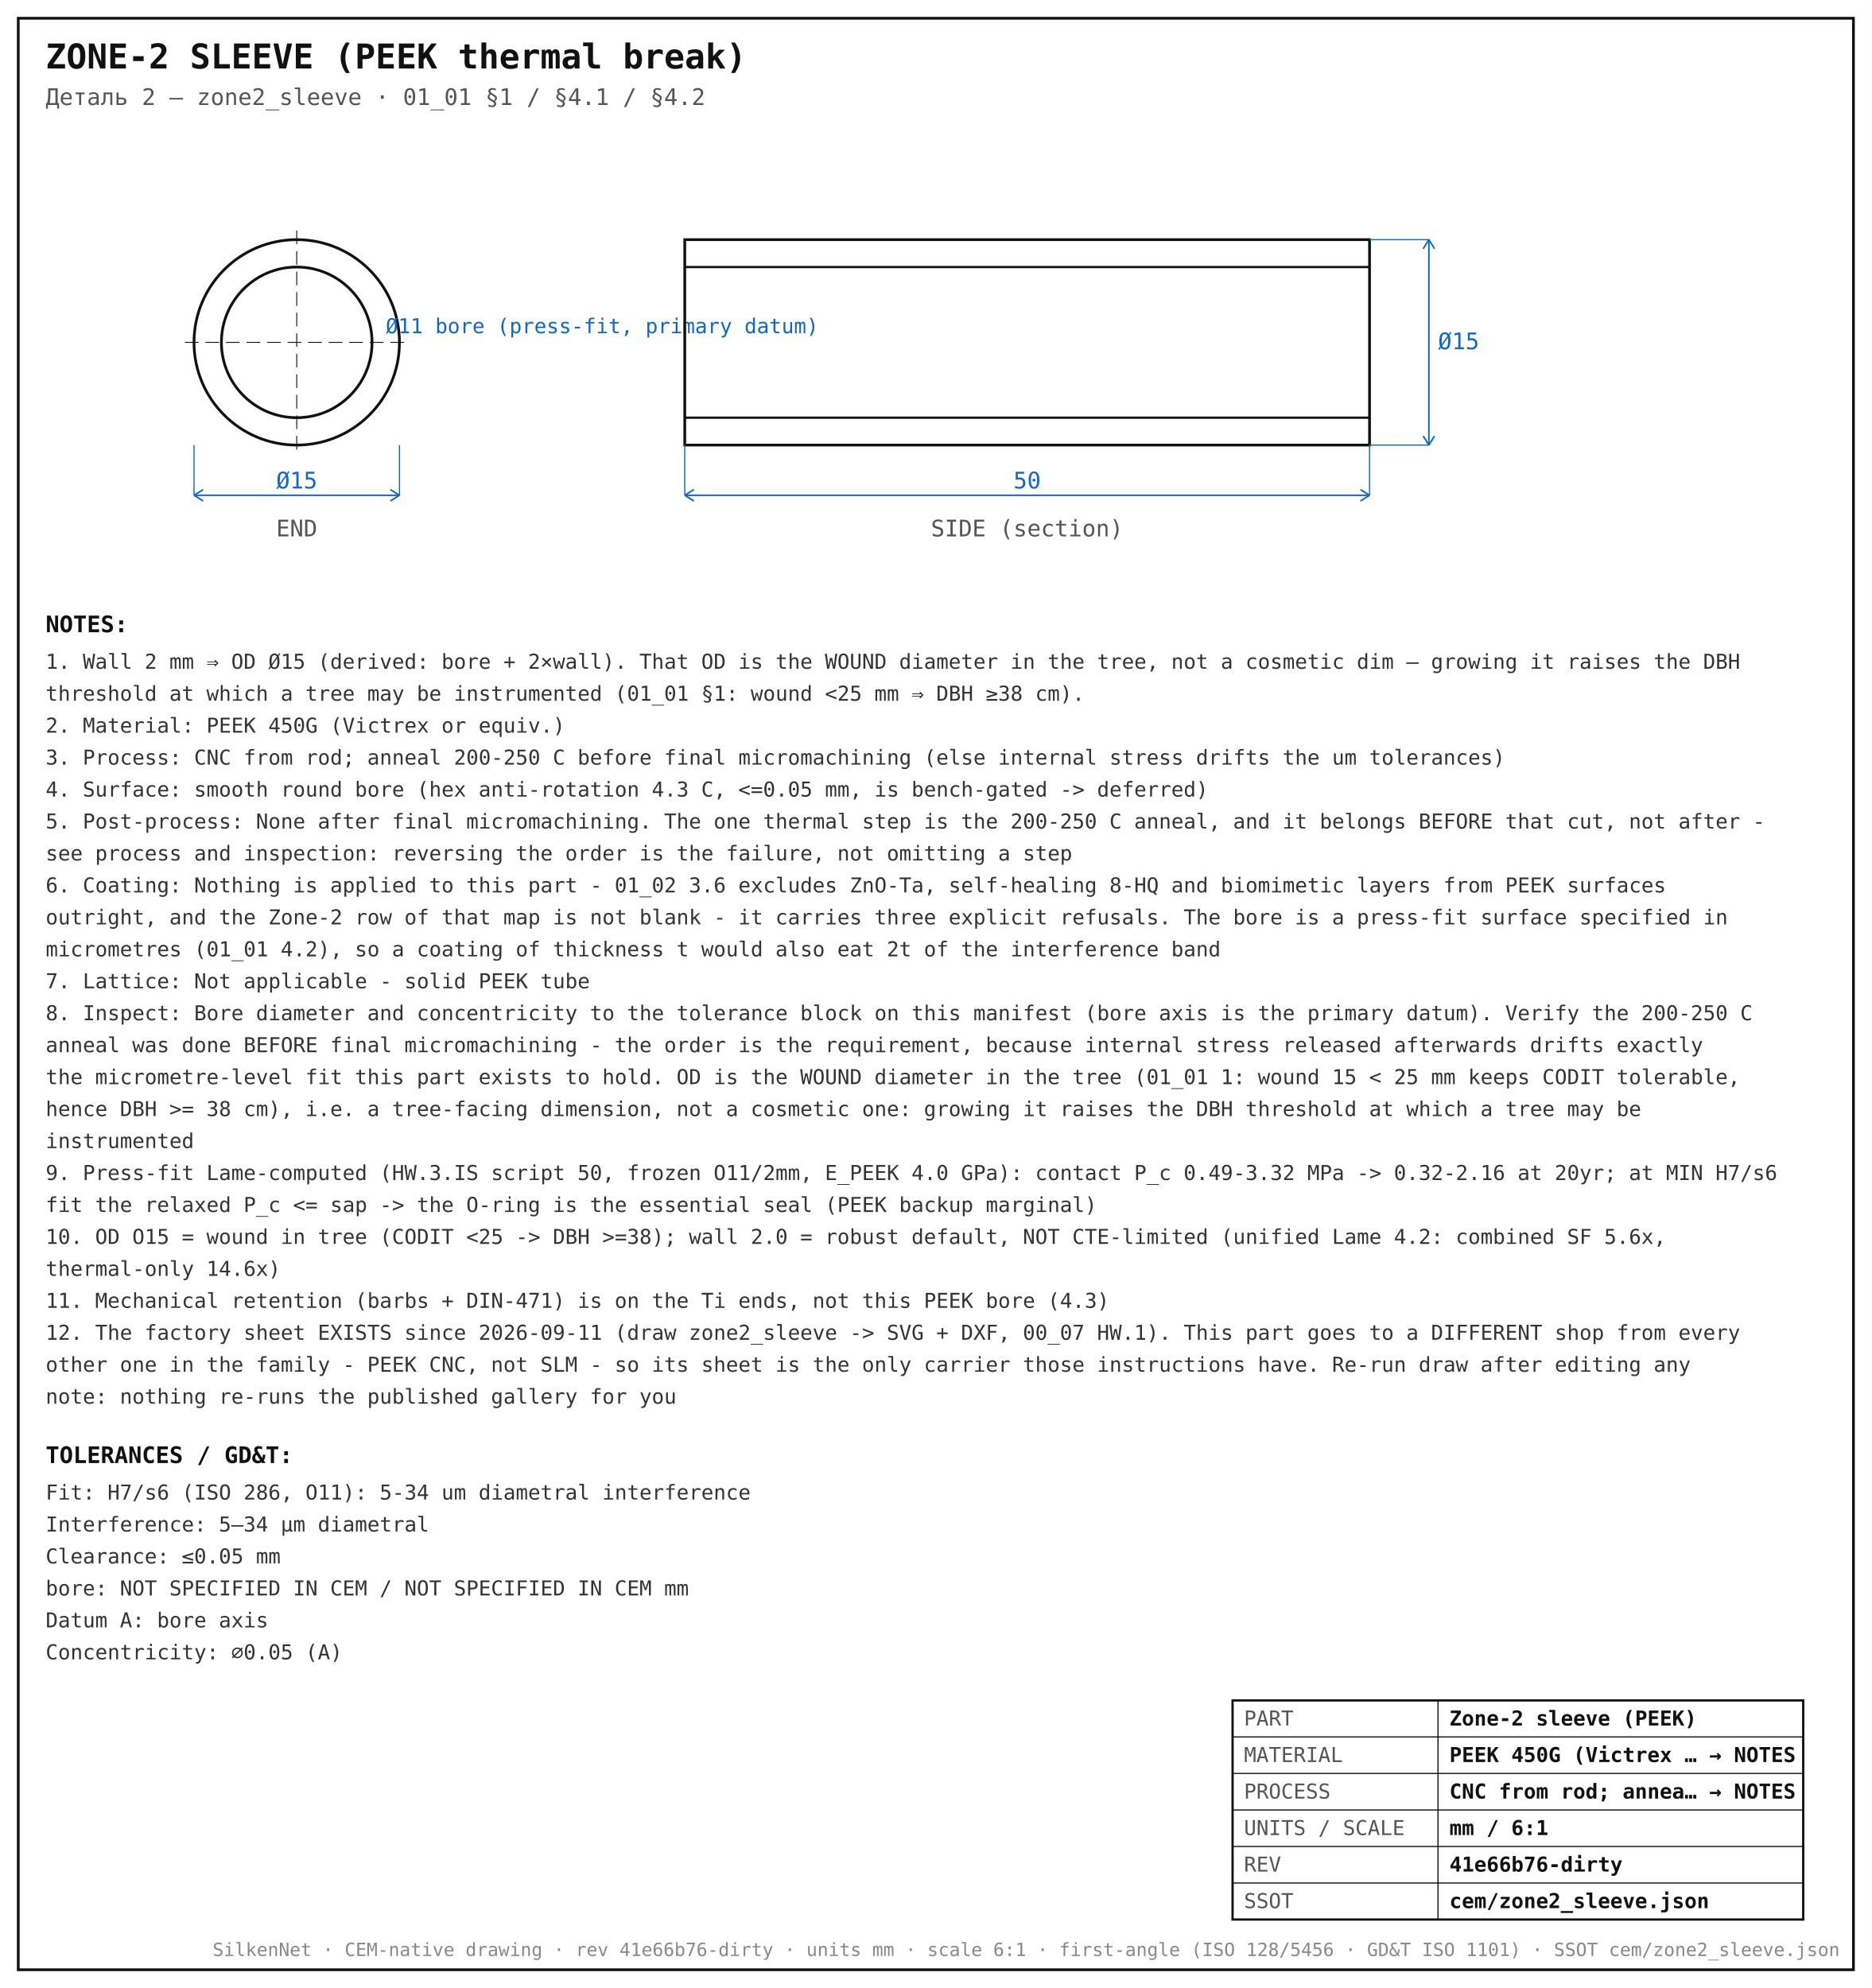
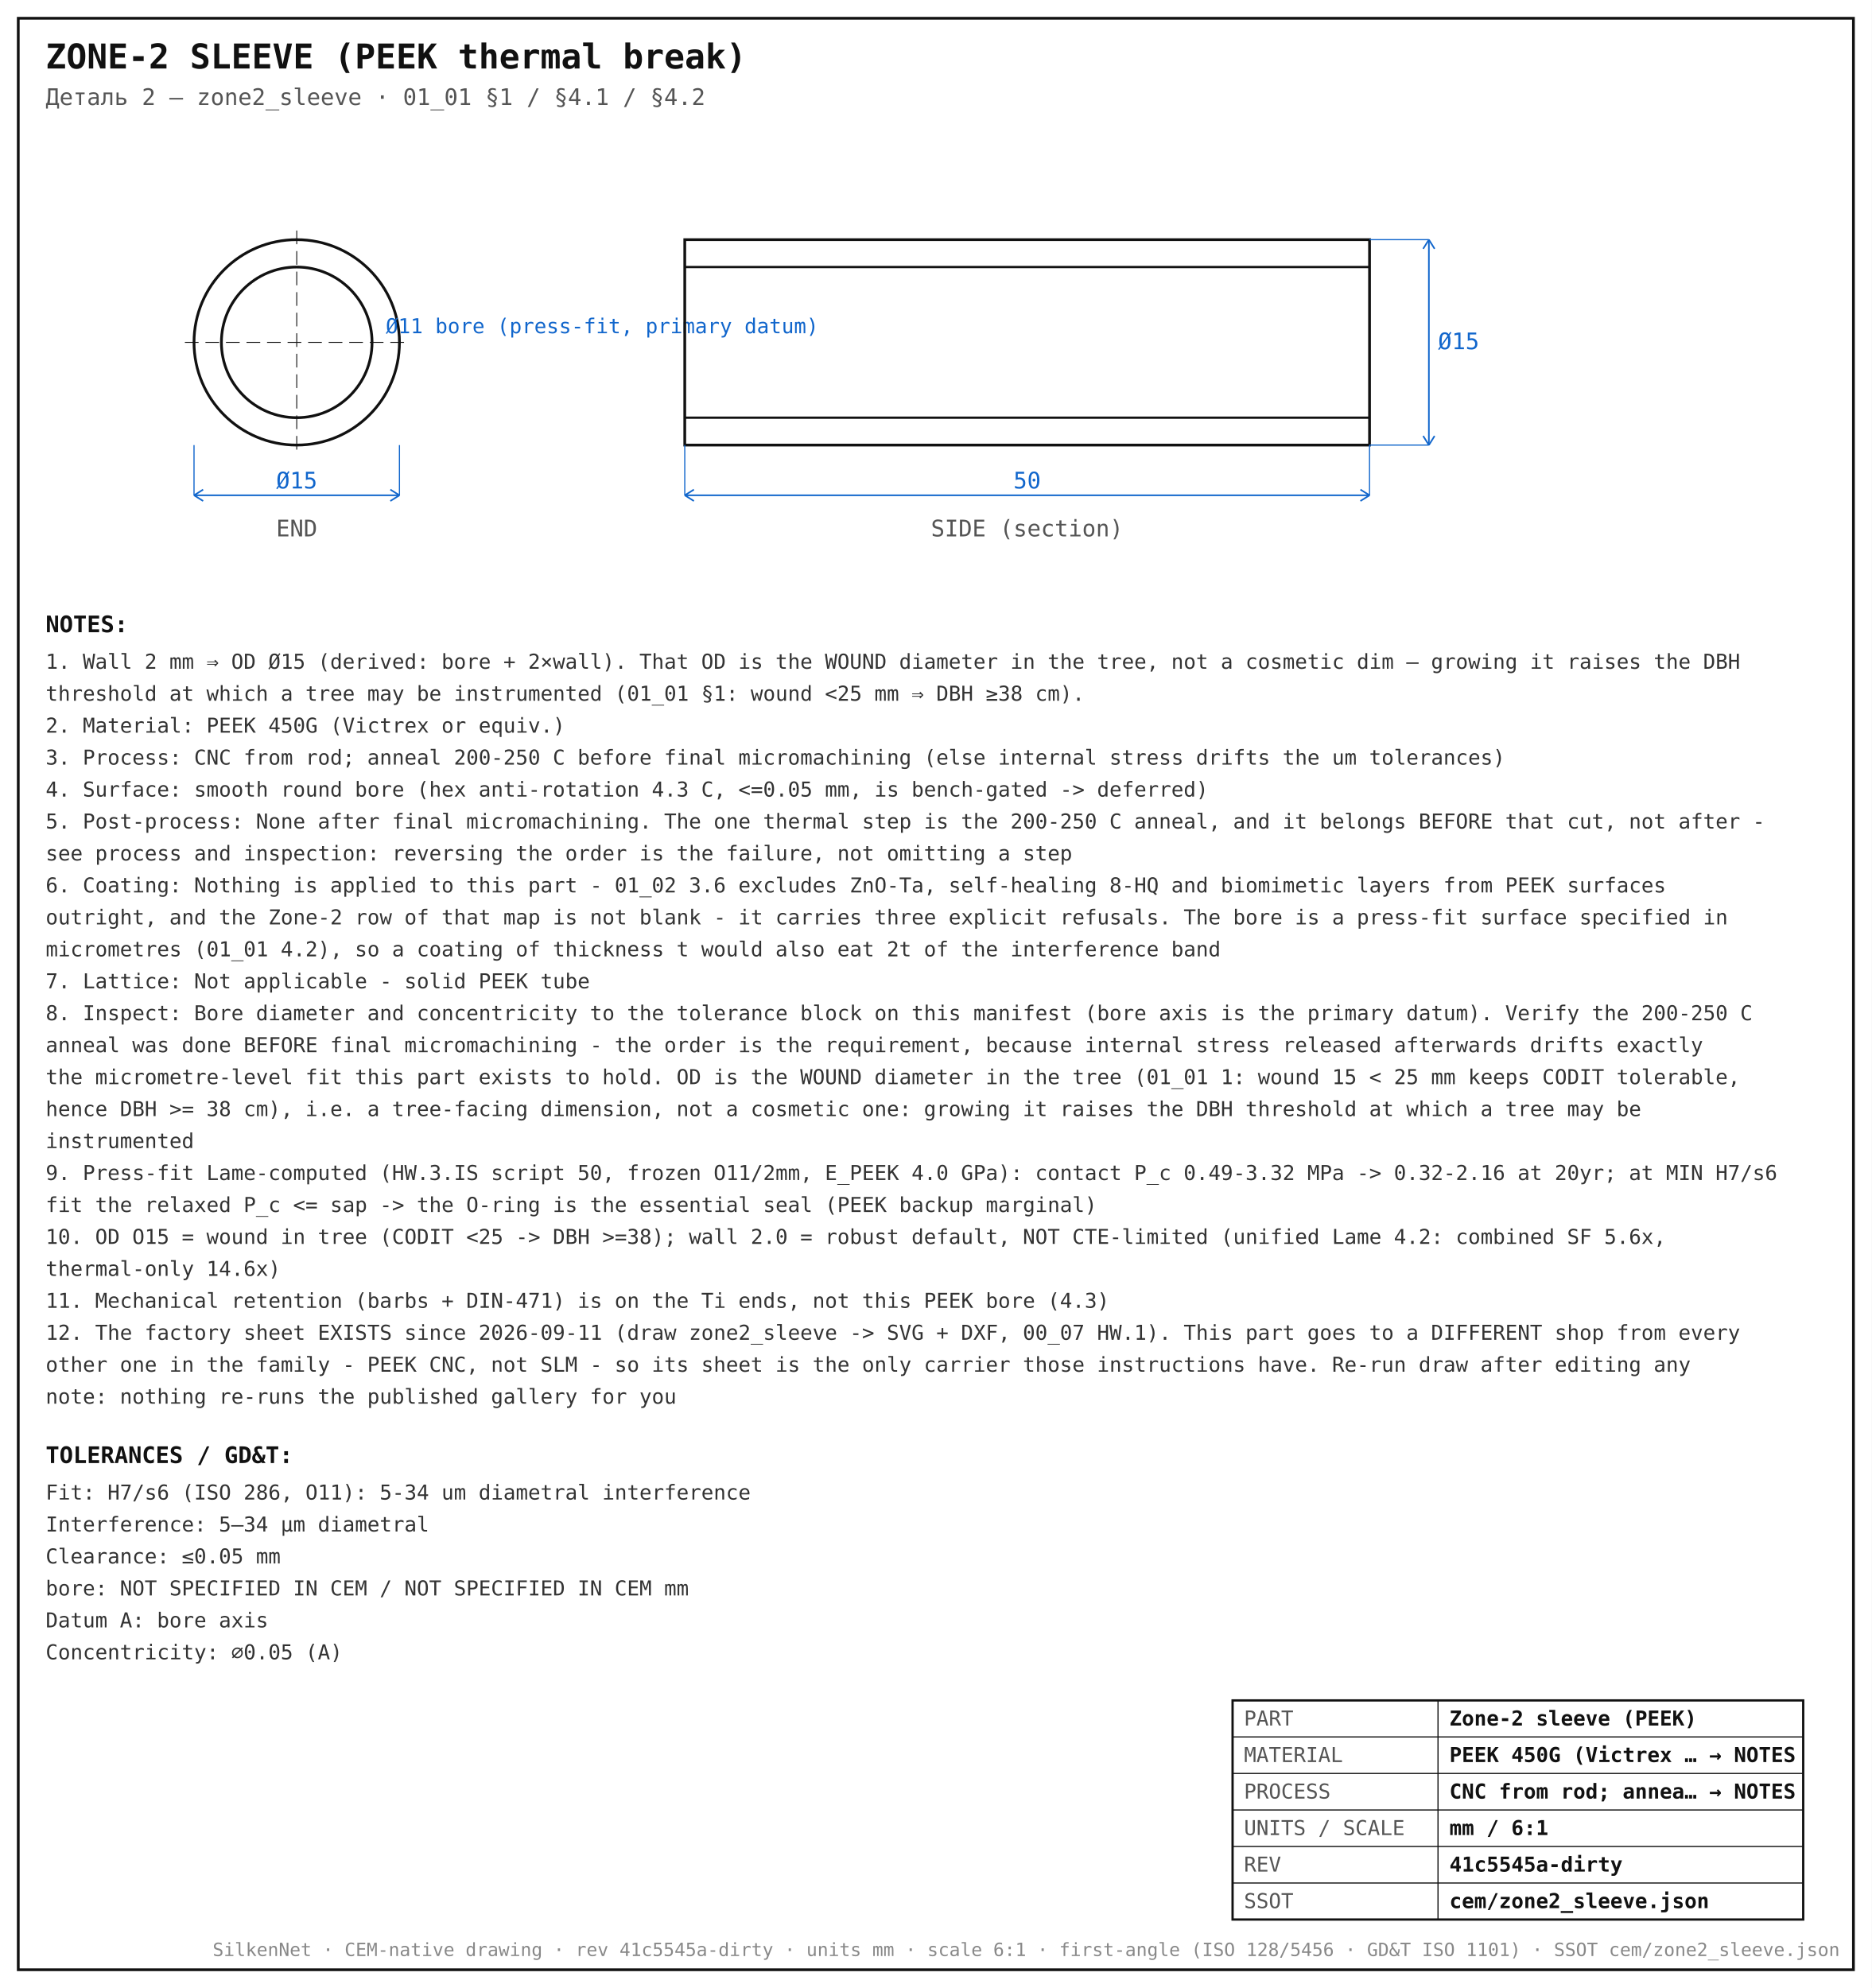
<svg xmlns="http://www.w3.org/2000/svg" width="820" height="871" viewBox="0 0 820 871">
  <rect x="0" y="0" width="820" height="871" fill="white" />
  <rect x="8" y="8" width="804" height="855" fill="none" stroke="#111" stroke-width="1.2" />
  <text x="20" y="30" font-family="monospace" font-size="15" text-anchor="start" fill="#111" font-weight="bold">ZONE-2 SLEEVE  (PEEK thermal break)</text>
  <text x="20" y="46" font-family="monospace" font-size="10" text-anchor="start" fill="#555" font-weight="normal">Деталь 2 — zone2_sleeve · 01_01 §1 / §4.1 / §4.2</text>
  <circle cx="130" cy="150" r="45" fill="none" stroke="#111" stroke-width="1.2" />
  <circle cx="130" cy="150" r="33" fill="none" stroke="#111" stroke-width="1.2" />
  <line x1="81" y1="150" x2="179" y2="150" stroke="#111" stroke-width="0.4" stroke-dasharray="6 3" />
  <line x1="130" y1="101" x2="130" y2="199" stroke="#111" stroke-width="0.4" stroke-dasharray="6 3" />
  <text x="130" y="235" font-family="monospace" font-size="10" text-anchor="middle" fill="#555" font-weight="normal">END</text>
  <line x1="85" y1="195" x2="85" y2="217" stroke="#1166cc" stroke-width="0.5" />
  <line x1="175" y1="195" x2="175" y2="217" stroke="#1166cc" stroke-width="0.5" />
  <line x1="85" y1="217" x2="175" y2="217" stroke="#1166cc" stroke-width="0.7" />
  <line x1="85" y1="217" x2="89" y2="214.5" stroke="#1166cc" stroke-width="0.7" />
  <line x1="85" y1="217" x2="89" y2="219.5" stroke="#1166cc" stroke-width="0.7" />
  <line x1="175" y1="217" x2="171" y2="214.5" stroke="#1166cc" stroke-width="0.7" />
  <line x1="175" y1="217" x2="171" y2="219.5" stroke="#1166cc" stroke-width="0.7" />
  <text x="130" y="214" font-family="monospace" font-size="10" text-anchor="middle" fill="#1166cc" font-weight="normal">Ø15</text>
  <text x="169" y="146" font-family="monospace" font-size="9" text-anchor="start" fill="#1166cc" font-weight="normal">Ø11 bore (press-fit, primary datum)</text>
  <rect x="300" y="105" width="300" height="90" fill="none" stroke="#111" stroke-width="1.2" />
  <line x1="300" y1="117" x2="600" y2="117" stroke="#111" stroke-width="1" />
  <line x1="300" y1="183" x2="600" y2="183" stroke="#111" stroke-width="1" />
  <text x="450" y="235" font-family="monospace" font-size="10" text-anchor="middle" fill="#555" font-weight="normal">SIDE (section)</text>
  <line x1="300" y1="195" x2="300" y2="217" stroke="#1166cc" stroke-width="0.5" />
  <line x1="600" y1="195" x2="600" y2="217" stroke="#1166cc" stroke-width="0.5" />
  <line x1="300" y1="217" x2="600" y2="217" stroke="#1166cc" stroke-width="0.7" />
  <line x1="300" y1="217" x2="304" y2="214.5" stroke="#1166cc" stroke-width="0.7" />
  <line x1="300" y1="217" x2="304" y2="219.5" stroke="#1166cc" stroke-width="0.7" />
  <line x1="600" y1="217" x2="596" y2="214.5" stroke="#1166cc" stroke-width="0.7" />
  <line x1="600" y1="217" x2="596" y2="219.5" stroke="#1166cc" stroke-width="0.7" />
  <text x="450" y="214" font-family="monospace" font-size="10" text-anchor="middle" fill="#1166cc" font-weight="normal">50</text>
  <line x1="600" y1="105" x2="626" y2="105" stroke="#1166cc" stroke-width="0.5" />
  <line x1="600" y1="195" x2="626" y2="195" stroke="#1166cc" stroke-width="0.5" />
  <line x1="626" y1="105" x2="626" y2="195" stroke="#1166cc" stroke-width="0.7" />
  <line x1="626" y1="105" x2="623.5" y2="109" stroke="#1166cc" stroke-width="0.7" />
  <line x1="626" y1="105" x2="628.5" y2="109" stroke="#1166cc" stroke-width="0.7" />
  <line x1="626" y1="195" x2="623.5" y2="191" stroke="#1166cc" stroke-width="0.7" />
  <line x1="626" y1="195" x2="628.5" y2="191" stroke="#1166cc" stroke-width="0.7" />
  <text x="630" y="153" font-family="monospace" font-size="10" text-anchor="start" fill="#1166cc" font-weight="normal">Ø15</text>
  <text x="20" y="277" font-family="monospace" font-size="10" text-anchor="start" fill="#111" font-weight="bold">NOTES:</text>
  <text x="20" y="293" font-family="monospace" font-size="9" text-anchor="start" fill="#333" font-weight="normal">1. Wall 2 mm ⇒ OD Ø15 (derived: bore + 2×wall). That OD is the WOUND diameter in the tree, not a cosmetic dim — growing it raises the DBH</text>
  <text x="20" y="307" font-family="monospace" font-size="9" text-anchor="start" fill="#333" font-weight="normal">   threshold at which a tree may be instrumented (01_01 §1: wound &lt;25 mm ⇒ DBH ≥38 cm).</text>
  <text x="20" y="321" font-family="monospace" font-size="9" text-anchor="start" fill="#333" font-weight="normal">2. Material: PEEK 450G (Victrex or equiv.)</text>
  <text x="20" y="335" font-family="monospace" font-size="9" text-anchor="start" fill="#333" font-weight="normal">3. Process: CNC from rod; anneal 200-250 C before final micromachining (else internal stress drifts the um tolerances)</text>
  <text x="20" y="349" font-family="monospace" font-size="9" text-anchor="start" fill="#333" font-weight="normal">4. Surface: smooth round bore (hex anti-rotation 4.3 C, &lt;=0.05 mm, is bench-gated -&gt; deferred)</text>
  <text x="20" y="363" font-family="monospace" font-size="9" text-anchor="start" fill="#333" font-weight="normal">5. Post-process: None after final micromachining. The one thermal step is the 200-250 C anneal, and it belongs BEFORE that cut, not after -</text>
  <text x="20" y="377" font-family="monospace" font-size="9" text-anchor="start" fill="#333" font-weight="normal">   see process and inspection: reversing the order is the failure, not omitting a step</text>
  <text x="20" y="391" font-family="monospace" font-size="9" text-anchor="start" fill="#333" font-weight="normal">6. Coating: Nothing is applied to this part - 01_02 3.6 excludes ZnO-Ta, self-healing 8-HQ and biomimetic layers from PEEK surfaces</text>
  <text x="20" y="405" font-family="monospace" font-size="9" text-anchor="start" fill="#333" font-weight="normal">   outright, and the Zone-2 row of that map is not blank - it carries three explicit refusals. The bore is a press-fit surface specified in</text>
  <text x="20" y="419" font-family="monospace" font-size="9" text-anchor="start" fill="#333" font-weight="normal">   micrometres (01_01 4.2), so a coating of thickness t would also eat 2t of the interference band</text>
  <text x="20" y="433" font-family="monospace" font-size="9" text-anchor="start" fill="#333" font-weight="normal">7. Lattice: Not applicable - solid PEEK tube</text>
  <text x="20" y="447" font-family="monospace" font-size="9" text-anchor="start" fill="#333" font-weight="normal">8. Inspect: Bore diameter and concentricity to the tolerance block on this manifest (bore axis is the primary datum). Verify the 200-250 C</text>
  <text x="20" y="461" font-family="monospace" font-size="9" text-anchor="start" fill="#333" font-weight="normal">   anneal was done BEFORE final micromachining - the order is the requirement, because internal stress released afterwards drifts exactly</text>
  <text x="20" y="475" font-family="monospace" font-size="9" text-anchor="start" fill="#333" font-weight="normal">   the micrometre-level fit this part exists to hold. OD is the WOUND diameter in the tree (01_01 1: wound 15 &lt; 25 mm keeps CODIT tolerable,</text>
  <text x="20" y="489" font-family="monospace" font-size="9" text-anchor="start" fill="#333" font-weight="normal">   hence DBH &gt;= 38 cm), i.e. a tree-facing dimension, not a cosmetic one: growing it raises the DBH threshold at which a tree may be</text>
  <text x="20" y="503" font-family="monospace" font-size="9" text-anchor="start" fill="#333" font-weight="normal">   instrumented</text>
  <text x="20" y="517" font-family="monospace" font-size="9" text-anchor="start" fill="#333" font-weight="normal">9. Press-fit Lame-computed (HW.3.IS script 50, frozen O11/2mm, E_PEEK 4.0 GPa): contact P_c 0.49-3.32 MPa -&gt; 0.32-2.16 at 20yr; at MIN H7/s6</text>
  <text x="20" y="531" font-family="monospace" font-size="9" text-anchor="start" fill="#333" font-weight="normal">   fit the relaxed P_c &lt;= sap -&gt; the O-ring is the essential seal (PEEK backup marginal)</text>
  <text x="20" y="545" font-family="monospace" font-size="9" text-anchor="start" fill="#333" font-weight="normal">10. OD O15 = wound in tree (CODIT &lt;25 -&gt; DBH &gt;=38); wall 2.0 = robust default, NOT CTE-limited (unified Lame 4.2: combined SF 5.6x,</text>
  <text x="20" y="559" font-family="monospace" font-size="9" text-anchor="start" fill="#333" font-weight="normal">   thermal-only 14.6x)</text>
  <text x="20" y="573" font-family="monospace" font-size="9" text-anchor="start" fill="#333" font-weight="normal">11. Mechanical retention (barbs + DIN-471) is on the Ti ends, not this PEEK bore (4.3)</text>
  <text x="20" y="587" font-family="monospace" font-size="9" text-anchor="start" fill="#333" font-weight="normal">12. The factory sheet EXISTS since 2026-09-11 (draw zone2_sleeve -&gt; SVG + DXF, 00_07 HW.1). This part goes to a DIFFERENT shop from every</text>
  <text x="20" y="601" font-family="monospace" font-size="9" text-anchor="start" fill="#333" font-weight="normal">   other one in the family - PEEK CNC, not SLM - so its sheet is the only carrier those instructions have. Re-run draw after editing any</text>
  <text x="20" y="615" font-family="monospace" font-size="9" text-anchor="start" fill="#333" font-weight="normal">   note: nothing re-runs the published gallery for you</text>
  <text x="20" y="641" font-family="monospace" font-size="10" text-anchor="start" fill="#111" font-weight="bold">TOLERANCES / GD&amp;T:</text>
  <text x="20" y="657" font-family="monospace" font-size="9" text-anchor="start" fill="#333" font-weight="normal">Fit: H7/s6 (ISO 286, O11): 5-34 um diametral interference</text>
  <text x="20" y="671" font-family="monospace" font-size="9" text-anchor="start" fill="#333" font-weight="normal">Interference: 5–34 µm diametral</text>
  <text x="20" y="685" font-family="monospace" font-size="9" text-anchor="start" fill="#333" font-weight="normal">Clearance: ≤0.05 mm</text>
  <text x="20" y="699" font-family="monospace" font-size="9" text-anchor="start" fill="#333" font-weight="normal">bore: NOT SPECIFIED IN CEM / NOT SPECIFIED IN CEM mm</text>
  <text x="20" y="713" font-family="monospace" font-size="9" text-anchor="start" fill="#333" font-weight="normal">Datum A: bore axis</text>
  <text x="20" y="727" font-family="monospace" font-size="9" text-anchor="start" fill="#333" font-weight="normal">Concentricity: ⌀0.05 (A)</text>
  <rect x="540" y="745" width="250" height="96" fill="none" stroke="#111" stroke-width="1" />
  <line x1="630" y1="745" x2="630" y2="761" stroke="#111" stroke-width="0.5" />
  <text x="545" y="756" font-family="monospace" font-size="9" text-anchor="start" fill="#555" font-weight="normal">PART</text>
  <text x="635" y="756" font-family="monospace" font-size="9" text-anchor="start" fill="#111" font-weight="bold">Zone-2 sleeve (PEEK)</text>
  <line x1="540" y1="761" x2="790" y2="761" stroke="#111" stroke-width="0.5" />
  <line x1="630" y1="761" x2="630" y2="777" stroke="#111" stroke-width="0.5" />
  <text x="545" y="772" font-family="monospace" font-size="9" text-anchor="start" fill="#555" font-weight="normal">MATERIAL</text>
  <text x="635" y="772" font-family="monospace" font-size="9" text-anchor="start" fill="#111" font-weight="bold">PEEK 450G (Victrex … → NOTES</text>
  <line x1="540" y1="777" x2="790" y2="777" stroke="#111" stroke-width="0.5" />
  <line x1="630" y1="777" x2="630" y2="793" stroke="#111" stroke-width="0.5" />
  <text x="545" y="788" font-family="monospace" font-size="9" text-anchor="start" fill="#555" font-weight="normal">PROCESS</text>
  <text x="635" y="788" font-family="monospace" font-size="9" text-anchor="start" fill="#111" font-weight="bold">CNC from rod; annea… → NOTES</text>
  <line x1="540" y1="793" x2="790" y2="793" stroke="#111" stroke-width="0.5" />
  <line x1="630" y1="793" x2="630" y2="809" stroke="#111" stroke-width="0.5" />
  <text x="545" y="804" font-family="monospace" font-size="9" text-anchor="start" fill="#555" font-weight="normal">UNITS / SCALE</text>
  <text x="635" y="804" font-family="monospace" font-size="9" text-anchor="start" fill="#111" font-weight="bold">mm / 6:1</text>
  <line x1="540" y1="809" x2="790" y2="809" stroke="#111" stroke-width="0.5" />
  <line x1="630" y1="809" x2="630" y2="825" stroke="#111" stroke-width="0.5" />
  <text x="545" y="820" font-family="monospace" font-size="9" text-anchor="start" fill="#555" font-weight="normal">REV</text>
-   <text x="635" y="820" font-family="monospace" font-size="9" text-anchor="start" fill="#111" font-weight="bold">41e66b76-dirty</text>
+   <text x="635" y="820" font-family="monospace" font-size="9" text-anchor="start" fill="#111" font-weight="bold">41c5545a-dirty</text>
  <line x1="540" y1="825" x2="790" y2="825" stroke="#111" stroke-width="0.5" />
  <line x1="630" y1="825" x2="630" y2="841" stroke="#111" stroke-width="0.5" />
  <text x="545" y="836" font-family="monospace" font-size="9" text-anchor="start" fill="#555" font-weight="normal">SSOT</text>
  <text x="635" y="836" font-family="monospace" font-size="9" text-anchor="start" fill="#111" font-weight="bold">cem/zone2_sleeve.json</text>
-   <text x="806" y="857" font-family="monospace" font-size="8" text-anchor="end" fill="#888" font-weight="normal">SilkenNet · CEM-native drawing · rev 41e66b76-dirty · units mm · scale 6:1 · first-angle (ISO 128/5456 · GD&amp;T ISO 1101) · SSOT cem/zone2_sleeve.json</text>
+   <text x="806" y="857" font-family="monospace" font-size="8" text-anchor="end" fill="#888" font-weight="normal">SilkenNet · CEM-native drawing · rev 41c5545a-dirty · units mm · scale 6:1 · first-angle (ISO 128/5456 · GD&amp;T ISO 1101) · SSOT cem/zone2_sleeve.json</text>
</svg>
